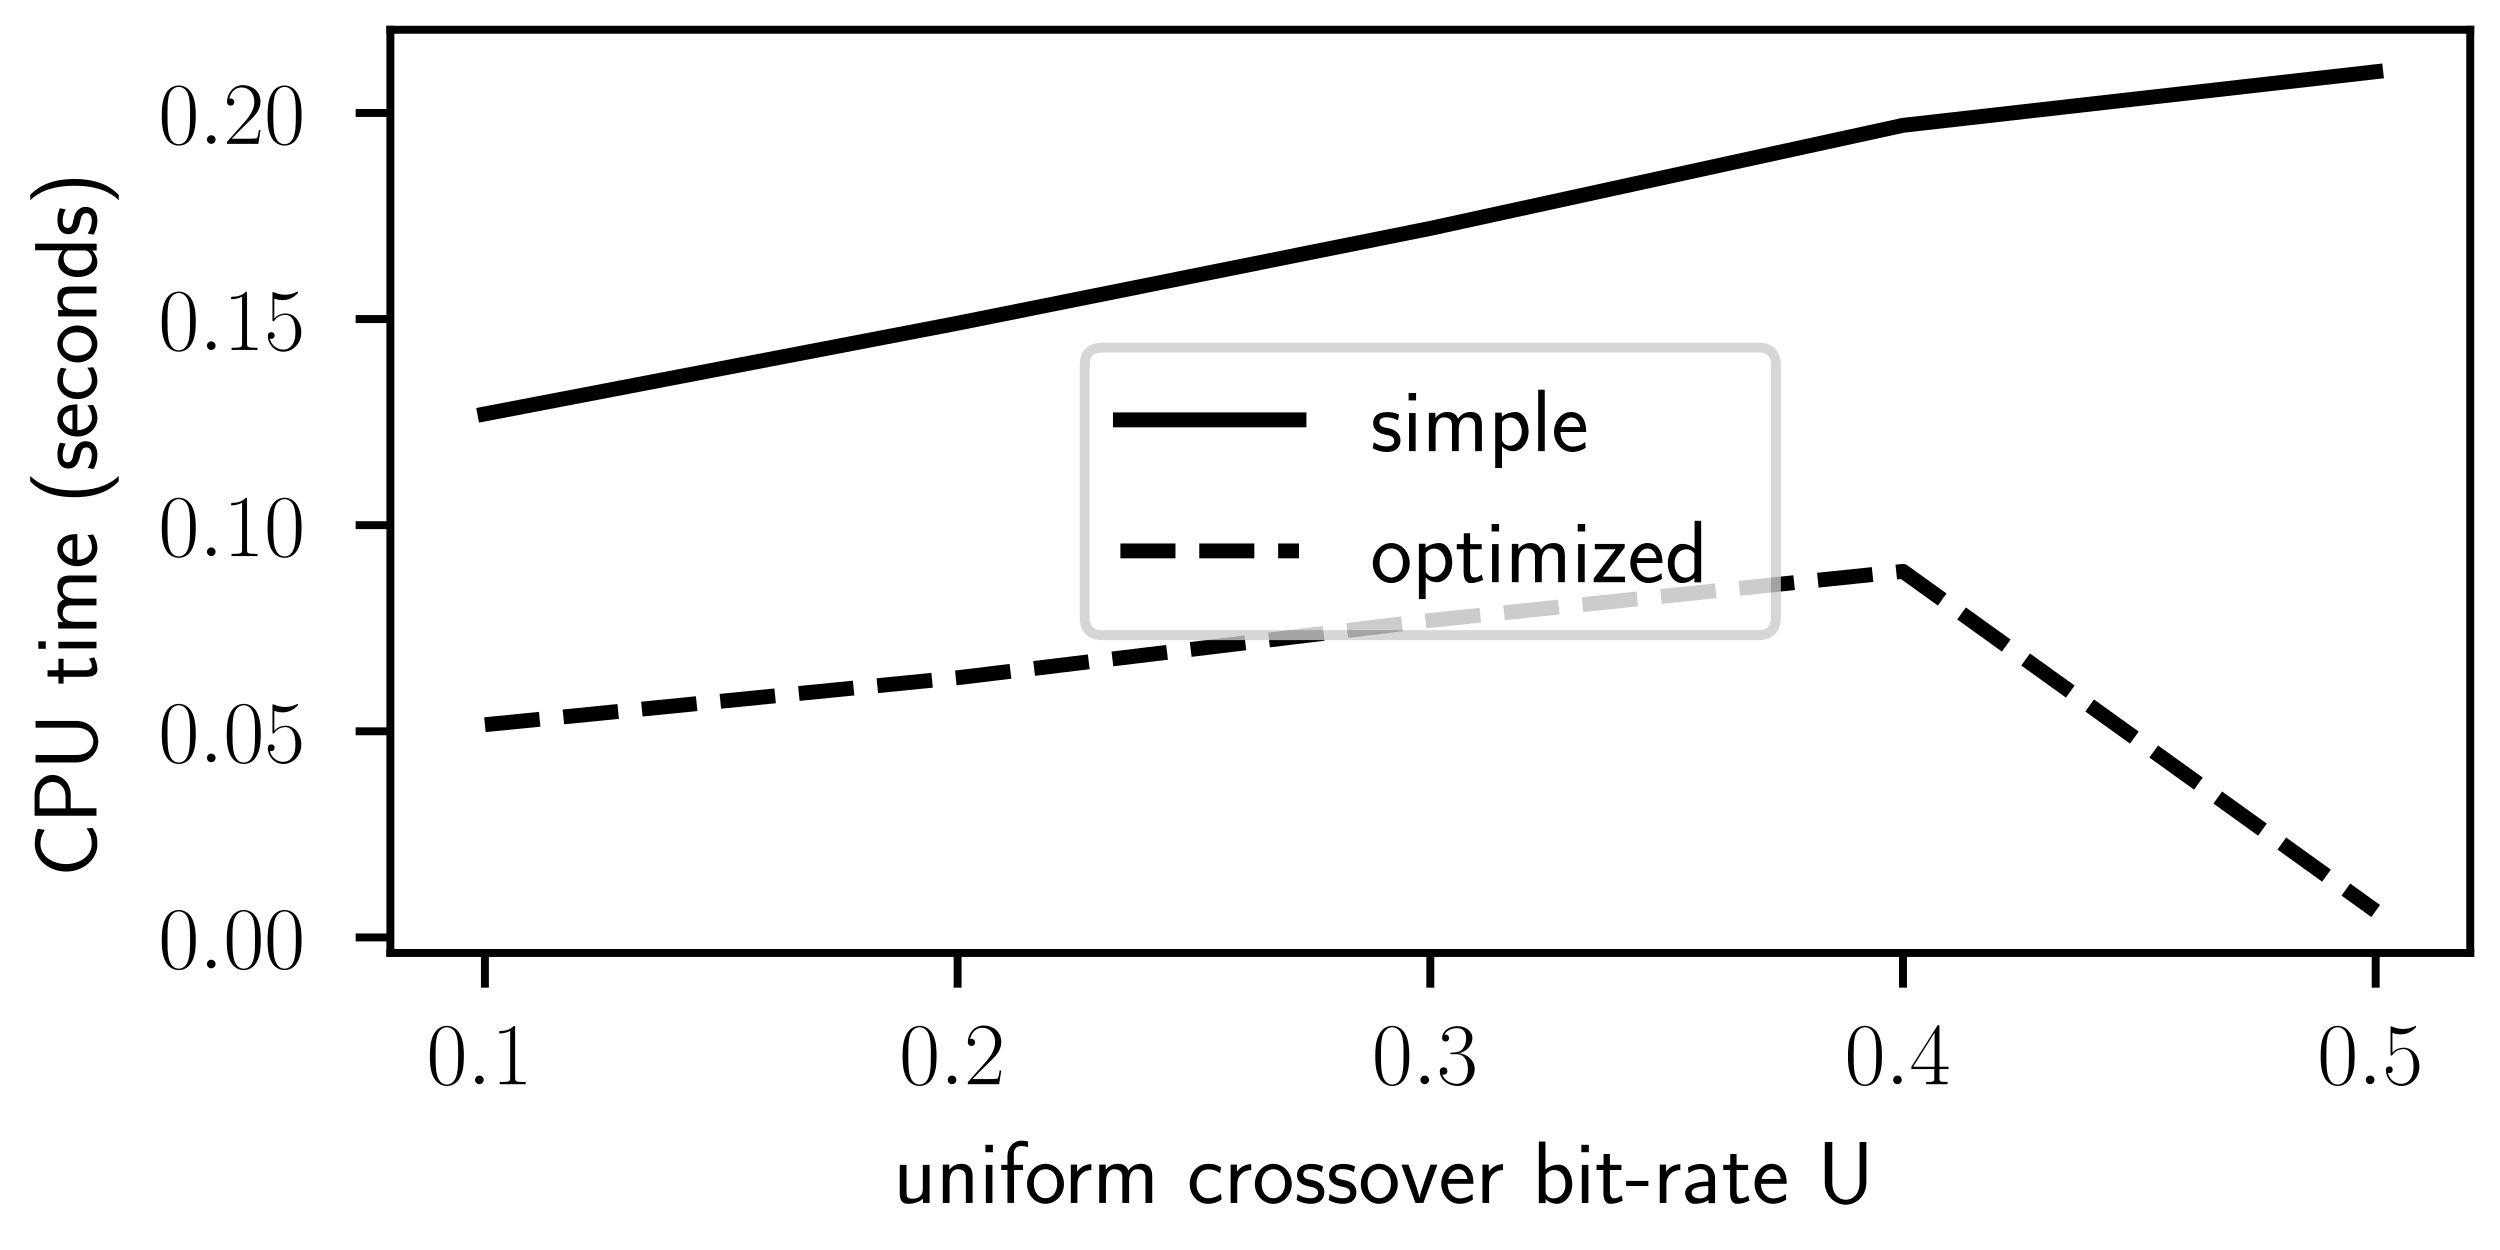
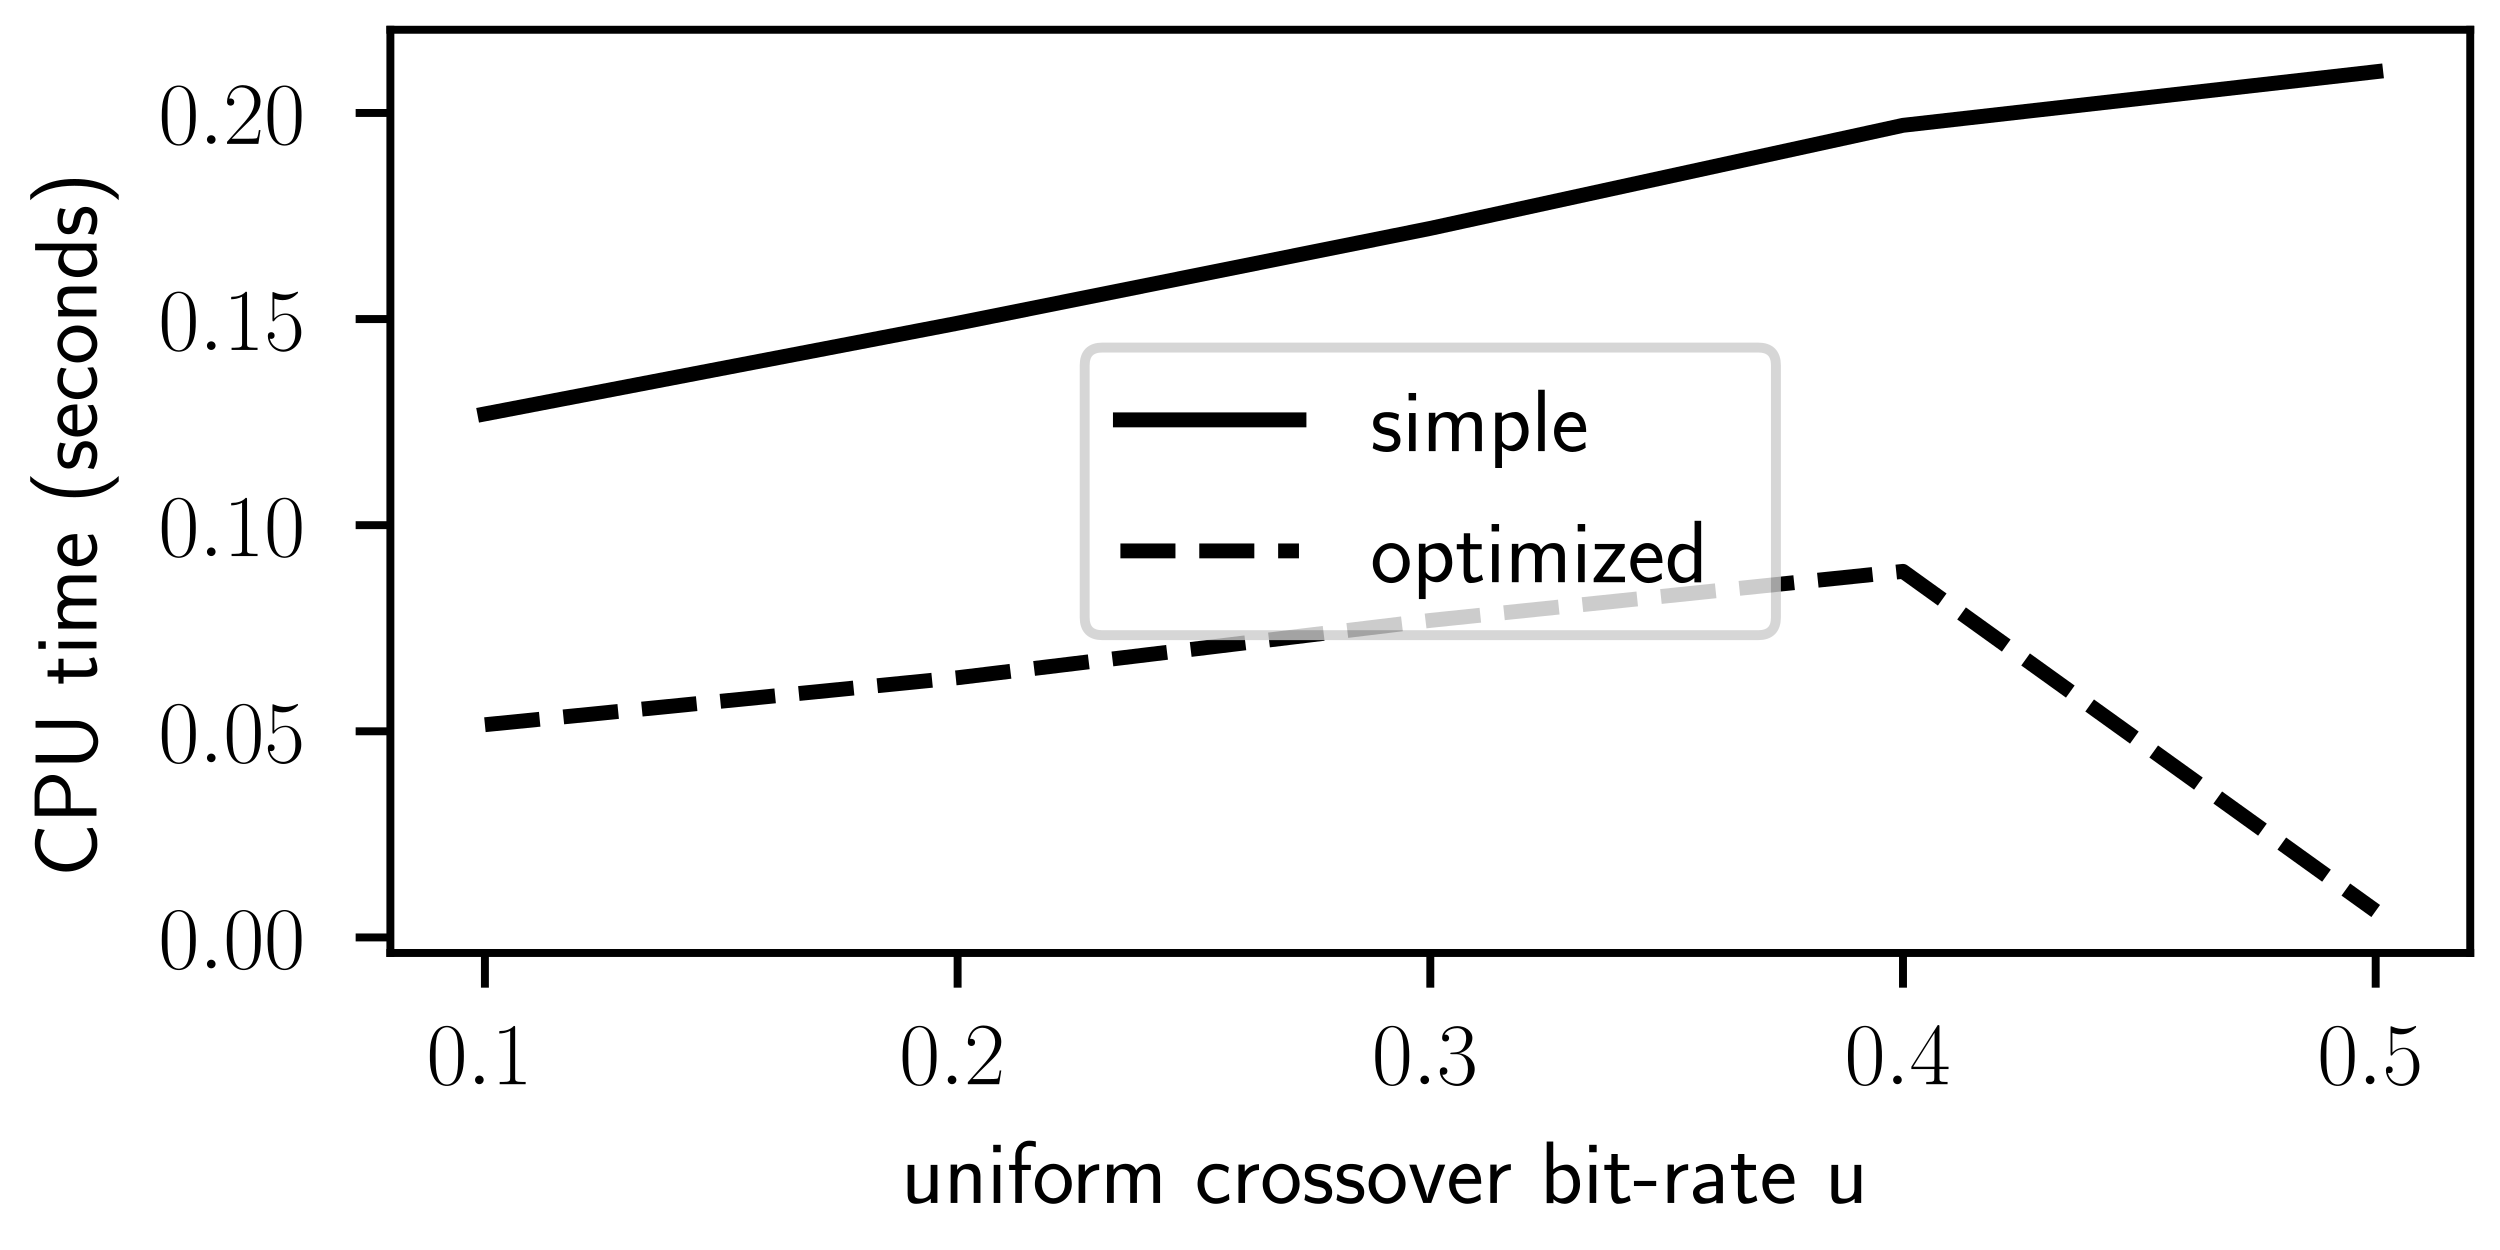
<svg xmlns="http://www.w3.org/2000/svg" xmlns:xlink="http://www.w3.org/1999/xlink" height="126pt" version="1.1" viewBox="0 0 252 126" width="252pt">
  <defs>
    <style type="text/css">*{stroke-linecap:butt;stroke-linejoin:round;}</style>
  </defs>
  <g id="figure_1">
    <g id="patch_1">
      <path d="M 0 126  L 252 126  L 252 0  L 0 0  z " style="fill:#ffffff;" />
    </g>
    <g id="axes_1">
      <g id="patch_2">
        <path d="M 39.35 96.06  L 249 96.06  L 249 3  L 39.35 3  z " style="fill:#ffffff;" />
      </g>
      <g id="matplotlib.axis_1">
        <g id="xtick_1">
          <g id="line2d_1">
            <defs>
-               <path d="M 0 0  L 0 3.5  " id="m2be7f54b60" style="stroke:#000000;stroke-width:0.8;" />
-             </defs>
-             <g>
-               <use style="stroke:#000000;stroke-width:0.8;" x="48.879" xlink:href="#m2be7f54b60" y="96.06" />
+               <path d="M 0 0  L 0 3.5  " id="mc2a7484bdc" style="stroke:#000000;stroke-width:0.8;" />
+             </defs>
+             <g>
+               <use style="stroke:#000000;stroke-width:0.8;" x="48.879" xlink:href="#mc2a7484bdc" y="96.06" />
            </g>
          </g>
          <g id="text_1">
            <g transform="translate(42.99147 109.2862)scale(0.09 -0.09)">
              <defs>
                <path d="M 42 31.641  C 42 37.75 41.906 48.125 37.703 56.109  C 34 63.109 28.094 65.594 22.906 65.594  C 18.094 65.594 12 63.406 8.203 56.203  C 4.203 48.719 3.797 39.438 3.797 31.641  C 3.797 25.953 3.906 17.281 7 9.672  C 11.297 -0.609 19 -2 22.906 -2  C 27.5 -2 34.5 -0.109 38.594 9.375  C 41.594 16.281 42 24.359 42 31.641  z M 22.906 -0.406  C 16.5 -0.406 12.703 5.078 11.297 12.688  C 10.203 18.562 10.203 27.156 10.203 32.75  C 10.203 40.438 10.203 46.828 11.5 52.922  C 13.406 61.391 19 64 22.906 64  C 27 64 32.297 61.297 34.203 53.125  C 35.5 47.438 35.594 40.734 35.594 32.75  C 35.594 26.25 35.594 18.266 34.406 12.375  C 32.297 1.484 26.406 -0.406 22.906 -0.406  z " id="CMR17-48" />
                <path d="M 18.406 4.797  C 18.406 7.688 16 9.672 13.594 9.672  C 10.703 9.672 8.703 7.281 8.703 4.891  C 8.703 2 11.094 0 13.5 0  C 16.406 0 18.406 2.391 18.406 4.797  z " id="CMMI12-58" />
                <path d="M 26.594 63.406  C 26.594 65.5 26.5 65.5 25.094 65.5  C 21.203 61.188 15.297 59.797 9.703 59.797  C 9.406 59.797 8.906 59.797 8.797 59.5  C 8.703 59.297 8.703 59.094 8.703 57  C 11.797 57 17 57.594 21 59.984  L 21 7.203  C 21 3.688 20.797 2.5 12.203 2.5  L 9.203 2.5  L 9.203 0  C 14 0 19 0 23.797 0  C 28.594 0 33.594 0 38.406 0  L 38.406 2.5  L 35.406 2.5  C 26.797 2.5 26.594 3.594 26.594 7.156  z " id="CMR17-49" />
              </defs>
              <use transform="scale(0.996264)" xlink:href="#CMR17-48" />
              <use transform="translate(45.69048 0)scale(0.996264)" xlink:href="#CMMI12-58" />
              <use transform="translate(72.78765 0)scale(0.996264)" xlink:href="#CMR17-49" />
            </g>
          </g>
        </g>
        <g id="xtick_2">
          <g id="line2d_2">
            <g>
-               <use style="stroke:#000000;stroke-width:0.8;" x="96.527" xlink:href="#m2be7f54b60" y="96.06" />
+               <use style="stroke:#000000;stroke-width:0.8;" x="96.527" xlink:href="#mc2a7484bdc" y="96.06" />
            </g>
          </g>
          <g id="text_2">
            <g transform="translate(90.63925 109.2862)scale(0.09 -0.09)">
              <defs>
                <path d="M 41.703 15.453  L 39.906 15.453  C 38.906 8.375 38.094 7.172 37.703 6.562  C 37.203 5.766 30 5.766 28.594 5.766  L 9.406 5.766  C 13 9.672 20 16.75 28.5 24.953  C 34.594 30.734 41.703 37.531 41.703 47.422  C 41.703 59.219 32.297 66 21.797 66  C 10.797 66 4.094 56.312 4.094 47.344  C 4.094 43.438 7 42.938 8.203 42.938  C 9.203 42.938 12.203 43.547 12.203 47.031  C 12.203 50.109 9.594 51 8.203 51  C 7.594 51 7 50.906 6.594 50.703  C 8.5 59.219 14.297 63.406 20.406 63.406  C 29.094 63.406 34.797 56.516 34.797 47.422  C 34.797 38.734 29.703 31.25 24 24.75  L 4.094 2.281  L 4.094 0  L 39.297 0  z " id="CMR17-50" />
              </defs>
              <use transform="scale(0.996264)" xlink:href="#CMR17-48" />
              <use transform="translate(45.69048 0)scale(0.996264)" xlink:href="#CMMI12-58" />
              <use transform="translate(72.78765 0)scale(0.996264)" xlink:href="#CMR17-50" />
            </g>
          </g>
        </g>
        <g id="xtick_3">
          <g id="line2d_3">
            <g>
-               <use style="stroke:#000000;stroke-width:0.8;" x="144.175" xlink:href="#m2be7f54b60" y="96.06" />
+               <use style="stroke:#000000;stroke-width:0.8;" x="144.175" xlink:href="#mc2a7484bdc" y="96.06" />
            </g>
          </g>
          <g id="text_3">
            <g transform="translate(138.287 109.2862)scale(0.09 -0.09)">
              <defs>
                <path d="M 22.094 33.703  C 31 33.703 34.906 25.969 34.906 17.031  C 34.906 5 28.5 0.391 22.703 0.391  C 17.406 0.391 8.797 3.031 6.094 10.828  C 6.594 10.625 7.094 10.625 7.594 10.625  C 10 10.625 11.797 12.219 11.797 14.812  C 11.797 17.703 9.594 19 7.594 19  C 5.906 19 3.297 18.203 3.297 14.469  C 3.297 5.234 12.297 -2 22.906 -2  C 34 -2 42.5 6.719 42.5 16.953  C 42.5 26.672 34.5 33.703 25 34.797  C 32.594 36.375 39.906 43.062 39.906 52.016  C 39.906 59.688 32 65.297 23 65.297  C 13.906 65.297 5.906 59.828 5.906 52.016  C 5.906 48.594 8.5 48 9.797 48  C 11.906 48 13.703 49.297 13.703 51.891  C 13.703 54.469 11.906 55.766 9.797 55.766  C 9.406 55.766 8.906 55.766 8.5 55.578  C 11.406 61.859 19.297 63 22.797 63  C 26.297 63 32.906 61.328 32.906 51.875  C 32.906 49.109 32.5 44.188 29.094 39.844  C 26.094 36 22.703 36 19.406 35.688  C 18.906 35.688 16.594 35.453 16.203 35.453  C 15.5 35.359 15.094 35.266 15.094 34.5  C 15.094 33.797 15.203 33.703 17.203 33.703  z " id="CMR17-51" />
              </defs>
              <use transform="scale(0.996264)" xlink:href="#CMR17-48" />
              <use transform="translate(45.69048 0)scale(0.996264)" xlink:href="#CMMI12-58" />
              <use transform="translate(72.78765 0)scale(0.996264)" xlink:href="#CMR17-51" />
            </g>
          </g>
        </g>
        <g id="xtick_4">
          <g id="line2d_4">
            <g>
-               <use style="stroke:#000000;stroke-width:0.8;" x="191.822" xlink:href="#m2be7f54b60" y="96.06" />
+               <use style="stroke:#000000;stroke-width:0.8;" x="191.822" xlink:href="#mc2a7484bdc" y="96.06" />
            </g>
          </g>
          <g id="text_4">
            <g transform="translate(185.9348 109.2862)scale(0.09 -0.09)">
              <defs>
                <path d="M 33.594 64.406  C 33.594 66.5 33.5 66.5 31.703 66.5  L 2 19.594  L 2 17  L 27.797 17  L 27.797 7.141  C 27.797 3.5 27.594 2.5 20.594 2.5  L 18.703 2.5  L 18.703 0  C 21.906 0 27.297 0 30.703 0  C 34.094 0 39.5 0 42.703 0  L 42.703 2.5  L 40.797 2.5  C 33.797 2.5 33.594 3.5 33.594 7.141  L 33.594 17  L 43.797 17  L 43.797 19.594  L 33.594 19.594  z M 28.094 57.859  L 28.094 19.594  L 4 19.594  z " id="CMR17-52" />
              </defs>
              <use transform="scale(0.996264)" xlink:href="#CMR17-48" />
              <use transform="translate(45.69048 0)scale(0.996264)" xlink:href="#CMMI12-58" />
              <use transform="translate(72.78765 0)scale(0.996264)" xlink:href="#CMR17-52" />
            </g>
          </g>
        </g>
        <g id="xtick_5">
          <g id="line2d_5">
            <g>
-               <use style="stroke:#000000;stroke-width:0.8;" x="239.47" xlink:href="#m2be7f54b60" y="96.06" />
+               <use style="stroke:#000000;stroke-width:0.8;" x="239.47" xlink:href="#mc2a7484bdc" y="96.06" />
            </g>
          </g>
          <g id="text_5">
            <g transform="translate(233.5826 109.2862)scale(0.09 -0.09)">
              <defs>
                <path d="M 11.406 57.688  C 12.406 57.281 16.5 56 20.703 56  C 30 56 35.094 61.109 38 64.062  C 38 64.953 38 65.5 37.406 65.5  C 37.297 65.5 37.094 65.5 36.297 65.047  C 32.797 63.406 28.703 62.078 23.703 62.078  C 20.703 62.078 16.203 62.484 11.297 64.672  C 10.203 65.172 10 65.172 9.906 65.172  C 9.406 65.172 9.297 65.062 9.297 63.078  L 9.297 34.422  C 9.297 32.641 9.297 32.141 10.297 32.141  C 10.797 32.141 11 32.344 11.5 33.031  C 14.703 37.516 19.094 39.406 24.094 39.406  C 27.594 39.406 35.094 37.219 35.094 20.141  C 35.094 16.953 35.094 11.172 32.094 6.578  C 29.594 2.484 25.703 0.391 21.406 0.391  C 14.797 0.391 8.094 5 6.297 12.719  C 6.703 12.609 7.5 12.422 7.906 12.422  C 9.203 12.422 11.703 13.125 11.703 16.219  C 11.703 18.906 9.797 20 7.906 20  C 5.594 20 4.094 18.594 4.094 15.797  C 4.094 7.094 11 -2 21.594 -2  C 31.906 -2 41.703 6.875 41.703 19.75  C 41.703 31.719 33.906 41 24.203 41  C 19.094 41 14.797 39.109 11.406 35.531  z " id="CMR17-53" />
              </defs>
              <use transform="scale(0.996264)" xlink:href="#CMR17-48" />
              <use transform="translate(45.69048 0)scale(0.996264)" xlink:href="#CMMI12-58" />
              <use transform="translate(72.78765 0)scale(0.996264)" xlink:href="#CMR17-53" />
            </g>
          </g>
        </g>
        <g id="text_6">
-           <g transform="translate(90.03366 121.2563)scale(0.09 -0.09)">
+           <g transform="translate(90.82236 121.2563)scale(0.09 -0.09)">
            <defs>
              <path d="M 40.906 42.797  L 33.297 42.797  L 33.297 15.188  C 33.297 7.781 27.906 4.781 22.203 4.781  C 15.594 4.781 15 6.984 15 11.078  L 15 42.797  L 7.406 42.797  L 7.406 10.594  C 7.406 2.797 10.094 -1 17 -1  C 20.406 -1 28.094 -0.203 33.5 4.781  L 33.5 0  L 40.906 0  z " id="CMSS17-117" />
              <path d="M 40.906 29.328  C 40.906 35.672 39.406 44 28.094 44  C 21.703 44 17.5 40.719 14.703 37.328  L 14.703 43.094  L 7.406 43.094  L 7.406 0  L 15 0  L 15 24.359  C 15 30.688 17.406 37.938 24.203 37.938  C 33 37.938 33.297 32 33.297 28.578  L 33.297 0  L 40.906 0  z " id="CMSS17-110" />
              <path d="M 15.297 65.359  L 6.906 65.359  L 6.906 57  L 15.297 57  z M 14.797 42.797  L 7.406 42.797  L 7.406 0  L 14.797 0  z " id="CMSS17-105" />
              <path d="M 16.797 37  L 26.906 37  L 26.906 42.766  L 16.594 42.766  L 16.594 55.609  C 16.594 62.719 22 63.938 25.094 63.938  C 26.094 63.938 28.906 63.938 32.5 62.641  L 32.5 69.203  C 30.203 69.703 27.406 70 25.203 70  C 15.906 70 9.406 62.391 9.406 52.484  L 9.406 42.766  L 2.5 42.766  L 2.5 37  L 9.406 37  L 9.406 0  L 16.797 0  z " id="CMSS17-102" />
              <path d="M 44.203 21.188  C 44.203 34 34.703 44 23.5 44  C 12 44 2.703 33.703 2.703 21.188  C 2.703 8.5 12.297 -1 23.406 -1  C 34.797 -1 44.203 8.797 44.203 21.188  z M 23.5 5.266  C 16.406 5.266 10.297 11.078 10.297 22  C 10.297 33.609 17.406 37.922 23.406 37.922  C 29.906 37.922 36.594 33.219 36.594 22  C 36.594 10.672 30.094 5.266 23.5 5.266  z " id="CMSS17-111" />
              <path d="M 14.906 21.297  C 14.906 30.703 21.797 37 30.594 37  L 30.594 43.578  C 24.203 43.578 18.203 40.391 14.594 35.203  L 14.594 43.094  L 7.5 43.094  L 7.5 0  L 14.906 0  z " id="CMSS17-114" />
              <path d="M 67 29.328  C 67 36.062 65.297 44 54.094 44  C 46.594 44 42.094 39.312 40.094 36.422  C 38.297 41.719 34.094 44 28.094 44  C 21.297 44 17 40.125 14.703 37.328  L 14.703 43.094  L 7.406 43.094  L 7.406 0  L 15 0  L 15 24.359  C 15 30.297 17.203 37.938 24.297 37.938  C 33.406 37.938 33.406 31.5 33.406 28.578  L 33.406 0  L 41 0  L 41 24.359  C 41 30.297 43.203 37.938 50.297 37.938  C 59.406 37.938 59.406 31.5 59.406 28.578  L 59.406 0  L 67 0  z " id="CMSS17-109" />
              <path d="M 38.5 39.703  C 38.5 40.391 33.906 42.406 32.703 42.797  C 29.406 44 25.203 44 24.094 44  C 11.094 44 3.297 32.703 3.297 21.297  C 3.297 9.297 12 -1 23.703 -1  C 30.406 -1 35.203 1.188 39.094 3.781  L 38.5 10.375  C 34.203 7.078 29.203 5.266 23.797 5.266  C 16 5.266 10.906 12.094 10.906 21.391  C 10.906 28.609 14.203 37.719 24.203 37.719  C 29.703 37.719 32.797 36.609 37.406 33.516  z " id="CMSS17-99" />
              <path d="M 32.203 41.047  C 26.297 43.859 21.703 43.859 18.703 43.859  C 11.594 43.859 3.094 41.375 3.094 31.297  C 3.094 21.234 14.094 19.031 17.094 18.422  C 21.703 17.531 26.797 16.531 26.797 11.562  C 26.797 5.266 19.594 5.266 18.297 5.266  C 14.297 5.266 8.797 6.359 3.797 9.969  L 2.594 3.281  C 8.297 0 13.797 -1 18.406 -1  C 30.703 -1 33.797 6.5 33.797 12.203  C 33.797 17.094 31 20.391 29.094 21.891  C 25.797 24.5 24.594 24.797 16.406 26.5  C 15 26.703 10.094 27.797 10.094 32.281  C 10.094 38 16.406 38 17.797 38  C 24.297 38 28.297 35.984 31 34.5  z " id="CMSS17-115" />
              <path d="M 41.797 43  L 34 43  L 27.297 24.312  C 25.203 18.203 22.203 9.797 21.703 5.5  L 21.594 5.5  C 21.406 7.312 20.594 9.906 20.094 11.703  C 19.5 13.906 18.703 16.5 18.094 18.312  L 9.297 43  L 1.297 43  L 17.094 0  L 26 0  z " id="CMSS17-118" />
              <path d="M 39.094 21.516  C 39.094 24.844 38.906 31.297 35.703 36.641  C 32.203 42.391 26.5 44 22.203 44  C 11.797 44 3 34.188 3 21.484  C 3 9.094 12.094 -1 23.594 -1  C 28.094 -1 33.594 0.297 38.594 3.875  C 38.594 4.281 38.406 6.469 38.297 6.562  C 38.297 6.766 38 9.844 38 10.25  C 33.203 6.359 27.703 5.078 23.703 5.078  C 17.297 5.078 10.406 10.422 10.094 21.516  z M 10.906 27  C 12.203 32.562 16.594 37.828 22.203 37.828  C 23.703 37.828 30.703 37.828 32.5 27  z " id="CMSS17-101" />
              <path d="M 14.906 69  L 7.5 69  L 7.5 -0.203  L 15.094 -0.203  L 15.094 4.281  C 18.906 0.594 23.5 -1 27.594 -1  C 37.203 -1 45 8.578 45 21.125  C 45 32.594 39 43.062 30.094 43.062  C 23.797 43.062 18.203 40.484 14.906 37.797  z M 15.094 31.969  C 17.297 34.719 20.406 37 24.797 37  C 30.703 37 37.406 32.766 37.406 21.125  C 37.406 8.719 29.406 5.078 23.906 5.078  C 21.906 5.078 19.797 5.562 17.797 7.25  C 15.094 9.609 15.094 11.078 15.094 12.453  z " id="CMSS17-98" />
              <path d="M 16.703 37  L 29.703 37  L 29.703 42.766  L 16.703 42.766  L 16.703 55  L 9.594 55  L 9.594 42.766  L 1.703 42.766  L 1.703 37  L 9.406 37  L 9.406 11.703  C 9.406 6 10.703 -1 17.297 -1  C 22.297 -1 26.906 0.391 31.297 2.688  L 29.703 8.562  C 27.297 6.469 24.406 5.266 21.297 5.266  C 16.906 5.266 16.703 10.875 16.703 13.375  z " id="CMSS17-116" />
              <path d="M 26 19  L 26 24.766  L 1 24.766  L 1 19  z " id="CMSS17-45" />
              <path d="M 37.594 27.984  C 37.594 37.375 30.906 43.875 21.906 43.875  C 17.5 43.875 12.703 43.078 7.203 39.891  L 7.797 33.359  C 10.297 35.125 14.594 38 21.797 38  C 26.906 38 30 34.062 30 27.844  L 30 24  C 14 24 4 19.344 4 11.344  C 4 7.203 6.5 -1 14.797 -1  C 16.297 -1 24.406 -1 30.203 3.391  L 30.203 -0.297  L 37.594 -0.297  z M 30 12.75  C 30 10.953 30 8.562 27 6.781  C 24.406 5.078 21.094 5.078 19.703 5.078  C 14.703 5.078 11.297 7.984 11.297 11.625  C 11.297 18.922 26.906 18.922 30 18.922  z " id="CMSS17-97" />
-               <path d="M 55.5 68.5  L 47.906 68.5  L 47.906 22.641  C 47.906 9.438 39.797 3.578 32.406 3.578  C 24.797 3.578 17.203 9.734 17.203 22.547  L 17.203 68.5  L 8.797 68.5  L 8.797 22.719  C 8.797 8.422 19.906 -2 32.297 -2  C 44.703 -2 55.5 8.422 55.5 22.719  z " id="CMSS17-85" />
            </defs>
            <use transform="scale(0.996264)" xlink:href="#CMSS17-117" />
            <use transform="translate(48.20494 0)scale(0.996264)" xlink:href="#CMSS17-110" />
            <use transform="translate(96.40989 0)scale(0.996264)" xlink:href="#CMSS17-105" />
            <use transform="translate(118.5906 0)scale(0.996264)" xlink:href="#CMSS17-102" />
            <use transform="translate(147.2173 0)scale(0.996264)" xlink:href="#CMSS17-111" />
            <use transform="translate(191.4584 0)scale(0.996264)" xlink:href="#CMSS17-114" />
            <use transform="translate(223.3682 0)scale(0.996264)" xlink:href="#CMSS17-109" />
            <use transform="translate(328.8266 0)scale(0.996264)" xlink:href="#CMSS17-99" />
            <use transform="translate(370.4654 0)scale(0.996264)" xlink:href="#CMSS17-114" />
            <use transform="translate(402.3752 0)scale(0.996264)" xlink:href="#CMSS17-111" />
            <use transform="translate(449.2188 0)scale(0.996264)" xlink:href="#CMSS17-115" />
            <use transform="translate(485.1323 0)scale(0.996264)" xlink:href="#CMSS17-115" />
            <use transform="translate(521.0459 0)scale(0.996264)" xlink:href="#CMSS17-111" />
            <use transform="translate(567.8895 0)scale(0.996264)" xlink:href="#CMSS17-118" />
            <use transform="translate(610.8896 0)scale(0.996264)" xlink:href="#CMSS17-101" />
            <use transform="translate(652.5285 0)scale(0.996264)" xlink:href="#CMSS17-114" />
            <use transform="translate(715.6674 0)scale(0.996264)" xlink:href="#CMSS17-98" />
            <use transform="translate(763.8723 0)scale(0.996264)" xlink:href="#CMSS17-105" />
            <use transform="translate(786.053 0)scale(0.996264)" xlink:href="#CMSS17-116" />
            <use transform="translate(819.8846 0)scale(0.996264)" xlink:href="#CMSS17-45" />
            <use transform="translate(851.1137 0)scale(0.996264)" xlink:href="#CMSS17-114" />
            <use transform="translate(883.0235 0)scale(0.996264)" xlink:href="#CMSS17-97" />
            <use transform="translate(927.9454 0)scale(0.996264)" xlink:href="#CMSS17-116" />
            <use transform="translate(961.777 0)scale(0.996264)" xlink:href="#CMSS17-101" />
-             <use transform="translate(1034.645 0)scale(0.996264)" xlink:href="#CMSS17-85" />
+             <use transform="translate(1034.645 0)scale(0.996264)" xlink:href="#CMSS17-117" />
          </g>
        </g>
      </g>
      <g id="matplotlib.axis_2">
        <g id="ytick_1">
          <g id="line2d_6">
            <defs>
-               <path d="M 0 0  L -3.5 0  " id="m15b8741f03" style="stroke:#000000;stroke-width:0.8;" />
-             </defs>
-             <g>
-               <use style="stroke:#000000;stroke-width:0.8;" x="39.35" xlink:href="#m15b8741f03" y="94.493" />
+               <path d="M 0 0  L -3.5 0  " id="m3d4a77fa65" style="stroke:#000000;stroke-width:0.8;" />
+             </defs>
+             <g>
+               <use style="stroke:#000000;stroke-width:0.8;" x="39.35" xlink:href="#m3d4a77fa65" y="94.493" />
            </g>
          </g>
          <g id="text_7">
            <g transform="translate(15.96662 97.60649)scale(0.09 -0.09)">
              <use transform="scale(0.996264)" xlink:href="#CMR17-48" />
              <use transform="translate(45.69048 0)scale(0.996264)" xlink:href="#CMMI12-58" />
              <use transform="translate(72.78765 0)scale(0.996264)" xlink:href="#CMR17-48" />
              <use transform="translate(118.4781 0)scale(0.996264)" xlink:href="#CMR17-48" />
            </g>
          </g>
        </g>
        <g id="ytick_2">
          <g id="line2d_7">
            <g>
-               <use style="stroke:#000000;stroke-width:0.8;" x="39.35" xlink:href="#m15b8741f03" y="73.716" />
+               <use style="stroke:#000000;stroke-width:0.8;" x="39.35" xlink:href="#m3d4a77fa65" y="73.716" />
            </g>
          </g>
          <g id="text_8">
            <g transform="translate(15.96662 76.8296)scale(0.09 -0.09)">
              <use transform="scale(0.996264)" xlink:href="#CMR17-48" />
              <use transform="translate(45.69048 0)scale(0.996264)" xlink:href="#CMMI12-58" />
              <use transform="translate(72.78765 0)scale(0.996264)" xlink:href="#CMR17-48" />
              <use transform="translate(118.4781 0)scale(0.996264)" xlink:href="#CMR17-53" />
            </g>
          </g>
        </g>
        <g id="ytick_3">
          <g id="line2d_8">
            <g>
-               <use style="stroke:#000000;stroke-width:0.8;" x="39.35" xlink:href="#m15b8741f03" y="52.939" />
+               <use style="stroke:#000000;stroke-width:0.8;" x="39.35" xlink:href="#m3d4a77fa65" y="52.939" />
            </g>
          </g>
          <g id="text_9">
            <g transform="translate(15.96662 56.0527)scale(0.09 -0.09)">
              <use transform="scale(0.996264)" xlink:href="#CMR17-48" />
              <use transform="translate(45.69048 0)scale(0.996264)" xlink:href="#CMMI12-58" />
              <use transform="translate(72.78765 0)scale(0.996264)" xlink:href="#CMR17-49" />
              <use transform="translate(118.4781 0)scale(0.996264)" xlink:href="#CMR17-48" />
            </g>
          </g>
        </g>
        <g id="ytick_4">
          <g id="line2d_9">
            <g>
-               <use style="stroke:#000000;stroke-width:0.8;" x="39.35" xlink:href="#m15b8741f03" y="32.162" />
+               <use style="stroke:#000000;stroke-width:0.8;" x="39.35" xlink:href="#m3d4a77fa65" y="32.162" />
            </g>
          </g>
          <g id="text_10">
            <g transform="translate(15.96662 35.27581)scale(0.09 -0.09)">
              <use transform="scale(0.996264)" xlink:href="#CMR17-48" />
              <use transform="translate(45.69048 0)scale(0.996264)" xlink:href="#CMMI12-58" />
              <use transform="translate(72.78765 0)scale(0.996264)" xlink:href="#CMR17-49" />
              <use transform="translate(118.4781 0)scale(0.996264)" xlink:href="#CMR17-53" />
            </g>
          </g>
        </g>
        <g id="ytick_5">
          <g id="line2d_10">
            <g>
-               <use style="stroke:#000000;stroke-width:0.8;" x="39.35" xlink:href="#m15b8741f03" y="11.386" />
+               <use style="stroke:#000000;stroke-width:0.8;" x="39.35" xlink:href="#m3d4a77fa65" y="11.386" />
            </g>
          </g>
          <g id="text_11">
            <g transform="translate(15.96662 14.49891)scale(0.09 -0.09)">
              <use transform="scale(0.996264)" xlink:href="#CMR17-48" />
              <use transform="translate(45.69048 0)scale(0.996264)" xlink:href="#CMMI12-58" />
              <use transform="translate(72.78765 0)scale(0.996264)" xlink:href="#CMR17-50" />
              <use transform="translate(118.4781 0)scale(0.996264)" xlink:href="#CMR17-48" />
            </g>
          </g>
        </g>
        <g id="text_12">
          <g transform="translate(9.725022 88.4088)rotate(-90)scale(0.09 -0.09)">
            <defs>
              <path d="M 54.703 11.156  C 48 6.672 44.906 5.375 36.797 5.375  C 22.797 5.375 14.594 20.359 14.594 34.047  C 14.594 48.625 23 63 37.203 63  C 43.594 63 47.797 61.219 52.906 58.047  L 54.297 65.891  C 49.5 68.281 43.406 69.375 37.297 69.375  C 18.094 69.375 6.203 51.812 6.203 34.047  C 6.203 14.484 20.297 -1 36.297 -1  C 44.906 -1 47.906 -0.297 55.297 4.375  z " id="CMSS17-67" />
              <path d="M 32.906 29  C 44.906 29 54.703 38.328 54.703 49.344  C 54.703 60.156 45.297 69.578 32.297 69.578  L 8.906 69.578  L 8.906 0  L 17.297 0  L 17.297 29  z M 30.094 64  C 41.703 64 46.797 56.672 46.797 49.328  C 46.797 42.5 42.094 34.781 30.094 34.781  L 17.094 34.781  L 17.094 64  z " id="CMSS17-80" />
+               <path d="M 55.5 68.5  L 47.906 68.5  L 47.906 22.641  C 47.906 9.438 39.797 3.578 32.406 3.578  C 24.797 3.578 17.203 9.734 17.203 22.547  L 17.203 68.5  L 8.797 68.5  L 8.797 22.719  C 8.797 8.422 19.906 -2 32.297 -2  C 44.703 -2 55.5 8.422 55.5 22.719  z " id="CMSS17-85" />
              <path d="M 25.203 74.5  C 19.797 69.016 7.406 56.266 7.406 24.812  C 7.406 -6.766 19.797 -19.422 25.203 -25  L 31.297 -25  C 19 -12.25 15 5.578 15 24.703  C 15 43.719 18.797 61.656 31.297 74.5  z " id="CMSS17-40" />
              <path d="M 40.797 69  L 33.406 69  L 33.406 38.094  C 30.297 40.672 25.203 43.062 19.594 43.062  C 10.5 43.062 3.297 33.297 3.297 21.047  C 3.297 8.781 10.406 -1 19.297 -1  C 26.203 -1 30.797 2.688 33.203 4.781  L 33.203 -0.203  L 40.797 -0.203  z M 33.203 13.062  C 33.203 11.672 33.203 10.203 30.094 7.531  C 28.094 5.859 25.703 5.078 23.406 5.078  C 18 5.078 10.906 9 10.906 20.938  C 10.906 33.344 18.906 37 24.406 37  C 28.094 37 31.094 35.219 33.203 32.266  z " id="CMSS17-100" />
              <path d="M 11.297 -25  C 16.703 -19.516 29.094 -6.766 29.094 24.703  C 29.094 56.266 16.703 68.922 11.297 74.5  L 5.203 74.5  C 17.5 61.75 21.5 43.922 21.5 24.812  C 21.5 5.781 17.703 -12.156 5.203 -25  z " id="CMSS17-41" />
            </defs>
            <use transform="scale(0.996264)" xlink:href="#CMSS17-67" />
            <use transform="translate(59.85577 0)scale(0.996264)" xlink:href="#CMSS17-80" />
            <use transform="translate(119.5914 0)scale(0.996264)" xlink:href="#CMSS17-85" />
            <use transform="translate(214.9602 0)scale(0.996264)" xlink:href="#CMSS17-116" />
            <use transform="translate(248.7918 0)scale(0.996264)" xlink:href="#CMSS17-105" />
            <use transform="translate(270.9725 0)scale(0.996264)" xlink:href="#CMSS17-109" />
            <use transform="translate(345.2018 0)scale(0.996264)" xlink:href="#CMSS17-101" />
            <use transform="translate(418.0697 0)scale(0.996264)" xlink:href="#CMSS17-40" />
            <use transform="translate(454.5036 0)scale(0.996264)" xlink:href="#CMSS17-115" />
            <use transform="translate(490.4171 0)scale(0.996264)" xlink:href="#CMSS17-101" />
            <use transform="translate(532.056 0)scale(0.996264)" xlink:href="#CMSS17-99" />
            <use transform="translate(573.6948 0)scale(0.996264)" xlink:href="#CMSS17-111" />
            <use transform="translate(620.5384 0)scale(0.996264)" xlink:href="#CMSS17-110" />
            <use transform="translate(668.7434 0)scale(0.996264)" xlink:href="#CMSS17-100" />
            <use transform="translate(716.9483 0)scale(0.996264)" xlink:href="#CMSS17-115" />
            <use transform="translate(752.8618 0)scale(0.996264)" xlink:href="#CMSS17-41" />
          </g>
        </g>
      </g>
      <g id="line2d_11">
-         <path clip-path="url(#pbdeb525082)" d="M 48.879 41.72  L 96.527 32.578  L 144.175 23.021  L 191.822 12.632  L 239.47 7.23  " style="fill:none;stroke:#000000;stroke-linecap:square;stroke-width:1.5;" />
+         <path clip-path="url(#p9e51cbbd17)" d="M 48.879 41.72  L 96.527 32.578  L 144.175 23.021  L 191.822 12.632  L 239.47 7.23  " style="fill:none;stroke:#000000;stroke-linecap:square;stroke-width:1.5;" />
      </g>
      <g id="line2d_12">
-         <path clip-path="url(#pbdeb525082)" d="M 48.879 73.051  L 96.527 68.314  L 144.175 62.538  L 191.822 57.593  L 239.47 91.83  " style="fill:none;stroke:#000000;stroke-dasharray:5.55,2.4;stroke-dashoffset:0;stroke-width:1.5;" />
+         <path clip-path="url(#p9e51cbbd17)" d="M 48.879 73.051  L 96.527 68.314  L 144.175 62.538  L 191.822 57.593  L 239.47 91.83  " style="fill:none;stroke:#000000;stroke-dasharray:5.55,2.4;stroke-dashoffset:0;stroke-width:1.5;" />
      </g>
      <g id="patch_3">
        <path d="M 39.35 96.06  L 39.35 3  " style="fill:none;stroke:#000000;stroke-linecap:square;stroke-linejoin:miter;stroke-width:0.8;" />
      </g>
      <g id="patch_4">
        <path d="M 249 96.06  L 249 3  " style="fill:none;stroke:#000000;stroke-linecap:square;stroke-linejoin:miter;stroke-width:0.8;" />
      </g>
      <g id="patch_5">
        <path d="M 39.35 96.06  L 249 96.06  " style="fill:none;stroke:#000000;stroke-linecap:square;stroke-linejoin:miter;stroke-width:0.8;" />
      </g>
      <g id="patch_6">
        <path d="M 39.35 3  L 249 3  " style="fill:none;stroke:#000000;stroke-linecap:square;stroke-linejoin:miter;stroke-width:0.8;" />
      </g>
      <g id="legend_1">
        <g id="patch_7">
          <path d="M 111.136 64.026  L 177.213 64.026  Q 179.013 64.026 179.013 62.226  L 179.013 36.834  Q 179.013 35.034 177.213 35.034  L 111.136 35.034  Q 109.336 35.034 109.336 36.834  L 109.336 62.226  Q 109.336 64.026 111.136 64.026  z " style="fill:#ffffff;opacity:0.8;stroke:#cccccc;stroke-linejoin:miter;" />
        </g>
        <g id="line2d_13">
          <path d="M 112.936 42.322  L 130.936 42.322  " style="fill:none;stroke:#000000;stroke-linecap:square;stroke-width:1.5;" />
        </g>
        <g id="line2d_14" />
        <g id="text_13">
          <g transform="translate(138.1364 45.4723)scale(0.09 -0.09)">
            <defs>
              <path d="M 15.094 5.203  C 18.406 2.016 22.906 -0.078 27.703 -0.078  C 37 -0.078 45 9.422 45 22.062  C 45 33.734 39 44 30.406 44  C 25.406 44 19.406 42.219 14.906 38.625  L 14.906 43.203  L 7.5 43.203  L 7.5 -19  L 15.094 -19  z M 15.094 32.812  C 15.906 34 19.297 37.734 24.797 37.734  C 31.797 37.734 37.406 30.625 37.406 22.062  C 37.406 12.297 30.594 6 23.906 6  C 21.906 6 19.797 6.484 17.797 8.172  C 15.094 10.531 15.094 12 15.094 13.391  z " id="CMSS17-112" />
              <path d="M 14.797 69  L 7.406 69  L 7.406 0  L 14.797 0  z " id="CMSS17-108" />
            </defs>
            <use transform="scale(0.996264)" xlink:href="#CMSS17-115" />
            <use transform="translate(35.91354 0)scale(0.996264)" xlink:href="#CMSS17-105" />
            <use transform="translate(58.09427 0)scale(0.996264)" xlink:href="#CMSS17-109" />
            <use transform="translate(132.3235 0)scale(0.996264)" xlink:href="#CMSS17-112" />
            <use transform="translate(180.5285 0)scale(0.996264)" xlink:href="#CMSS17-108" />
            <use transform="translate(202.7092 0)scale(0.996264)" xlink:href="#CMSS17-101" />
          </g>
        </g>
        <g id="line2d_15">
          <path d="M 112.936 55.533  L 130.936 55.533  " style="fill:none;stroke:#000000;stroke-dasharray:5.55,2.4;stroke-dashoffset:0;stroke-width:1.5;" />
        </g>
        <g id="line2d_16" />
        <g id="text_14">
          <g transform="translate(138.1364 58.68261)scale(0.09 -0.09)">
            <defs>
              <path d="M 37.5 39.094  L 37.5 42.969  L 3.906 42.969  L 3.906 37  L 16.703 37  C 17.906 37 19.094 37 20.297 37  L 27.297 37  L 2.594 4.078  L 2.594 0  L 37.797 0  L 37.797 6.172  L 24.203 6.172  C 23 6.172 21.797 6.172 20.594 6.172  L 12.906 6.172  z " id="CMSS17-122" />
            </defs>
            <use transform="scale(0.996264)" xlink:href="#CMSS17-111" />
            <use transform="translate(46.84362 0)scale(0.996264)" xlink:href="#CMSS17-112" />
            <use transform="translate(95.04857 0)scale(0.996264)" xlink:href="#CMSS17-116" />
            <use transform="translate(128.8801 0)scale(0.996264)" xlink:href="#CMSS17-105" />
            <use transform="translate(151.0609 0)scale(0.996264)" xlink:href="#CMSS17-109" />
            <use transform="translate(225.2901 0)scale(0.996264)" xlink:href="#CMSS17-105" />
            <use transform="translate(247.4708 0)scale(0.996264)" xlink:href="#CMSS17-122" />
            <use transform="translate(288.1487 0)scale(0.996264)" xlink:href="#CMSS17-101" />
            <use transform="translate(329.7875 0)scale(0.996264)" xlink:href="#CMSS17-100" />
          </g>
        </g>
      </g>
    </g>
  </g>
  <defs>
-     <clipPath id="pbdeb525082">
+     <clipPath id="p9e51cbbd17">
      <rect height="93.059" width="209.65" x="39.35" y="3" />
    </clipPath>
  </defs>
</svg>
